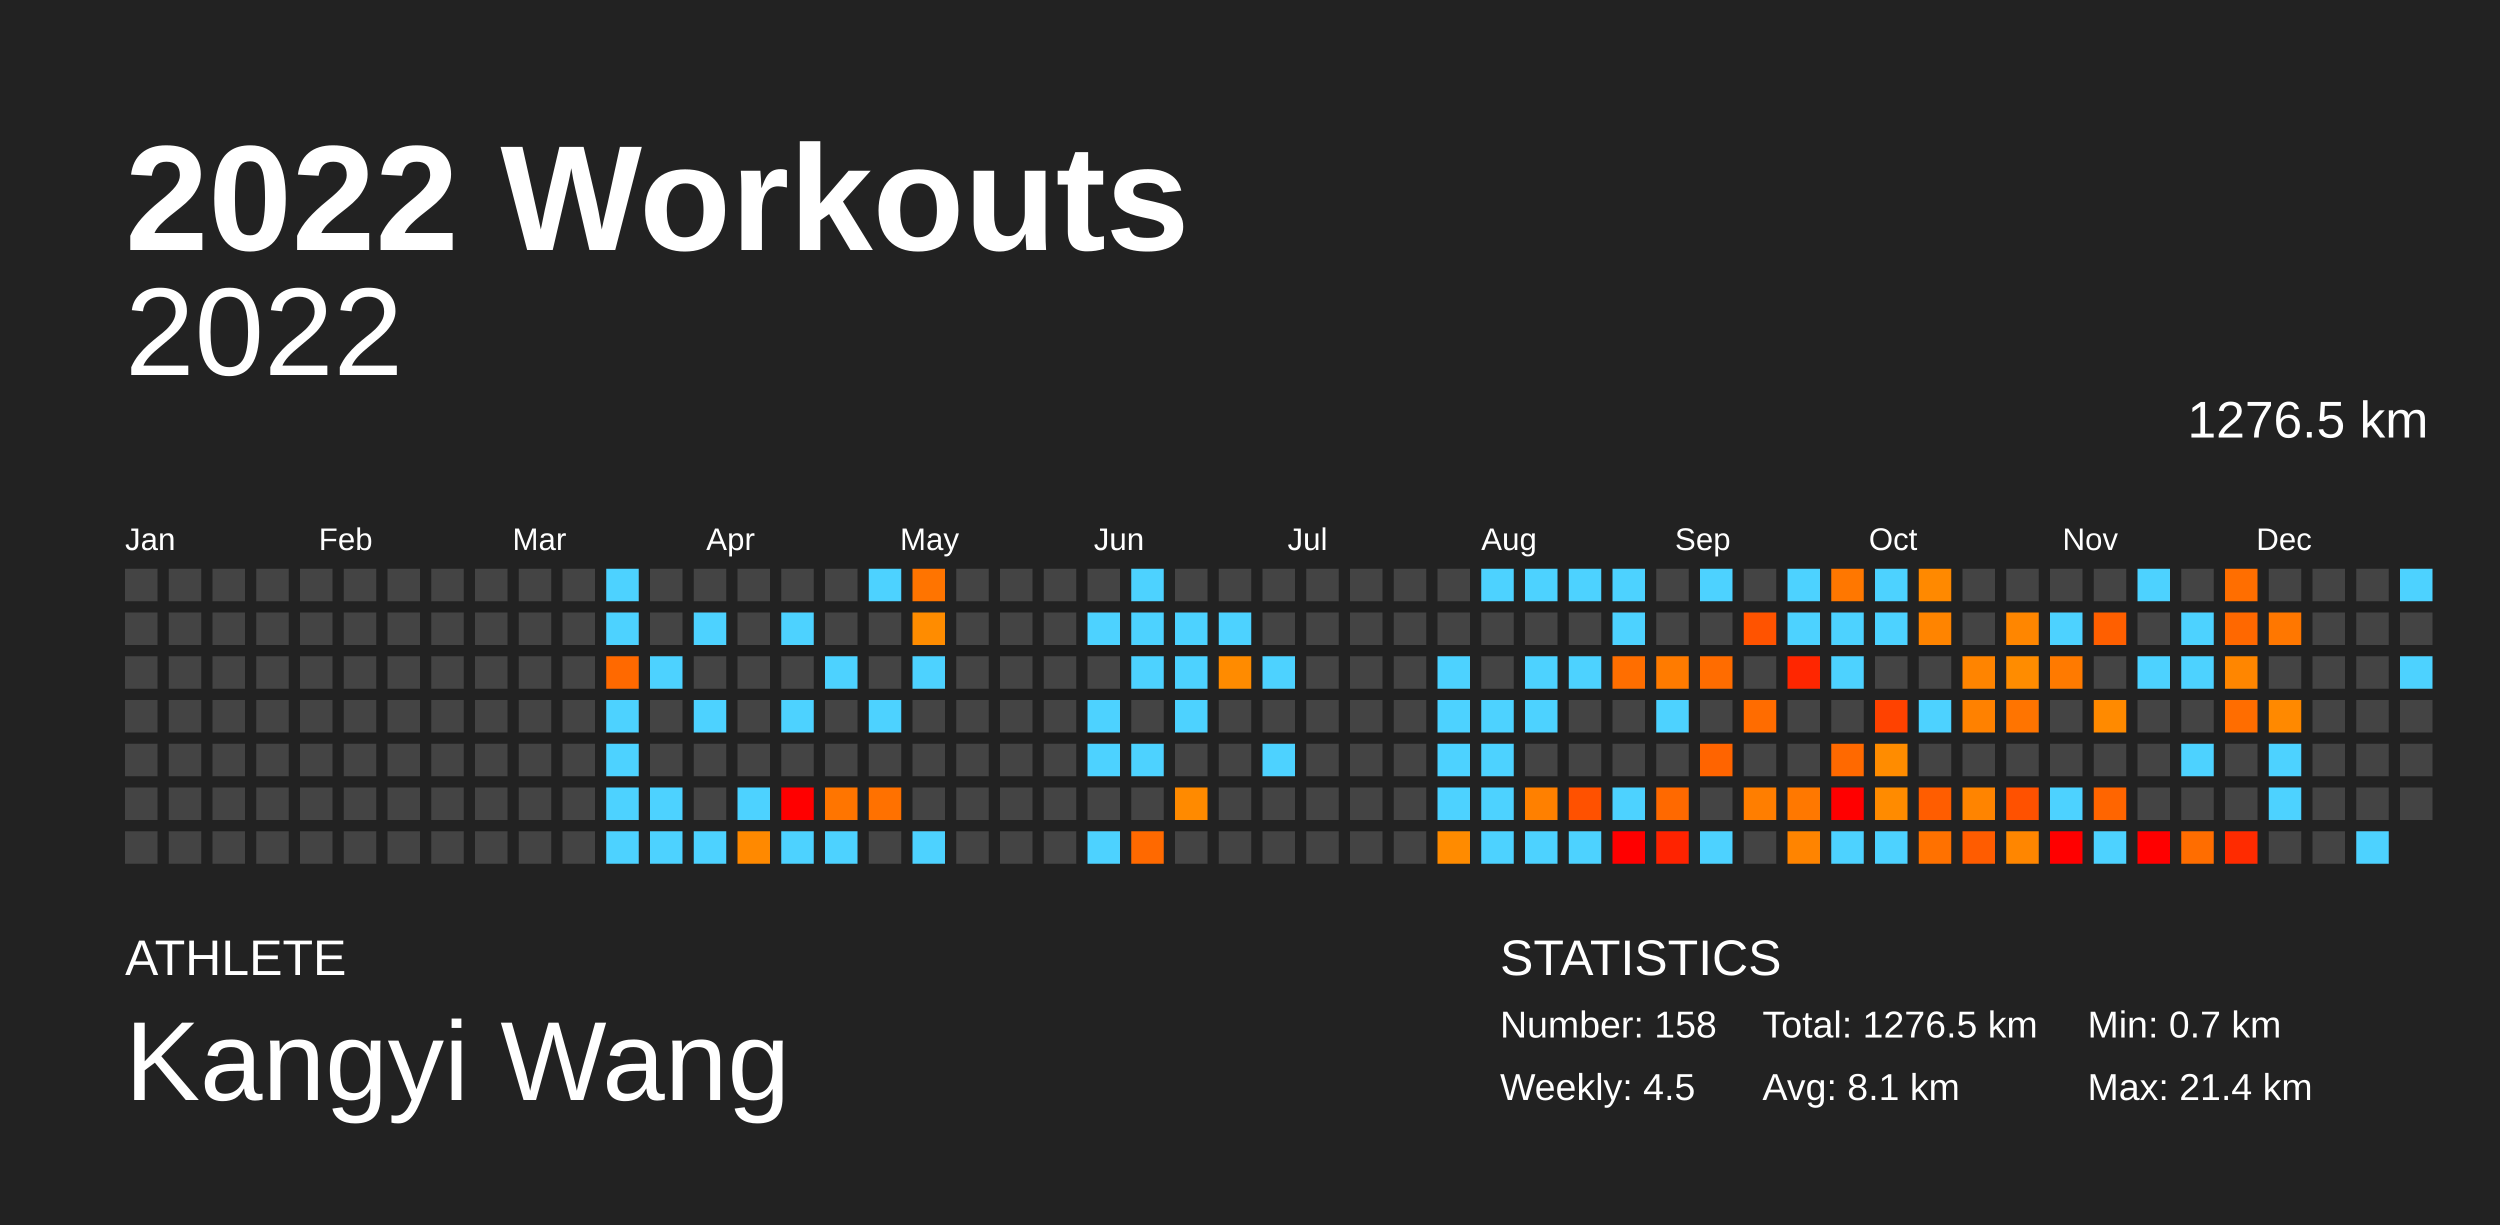
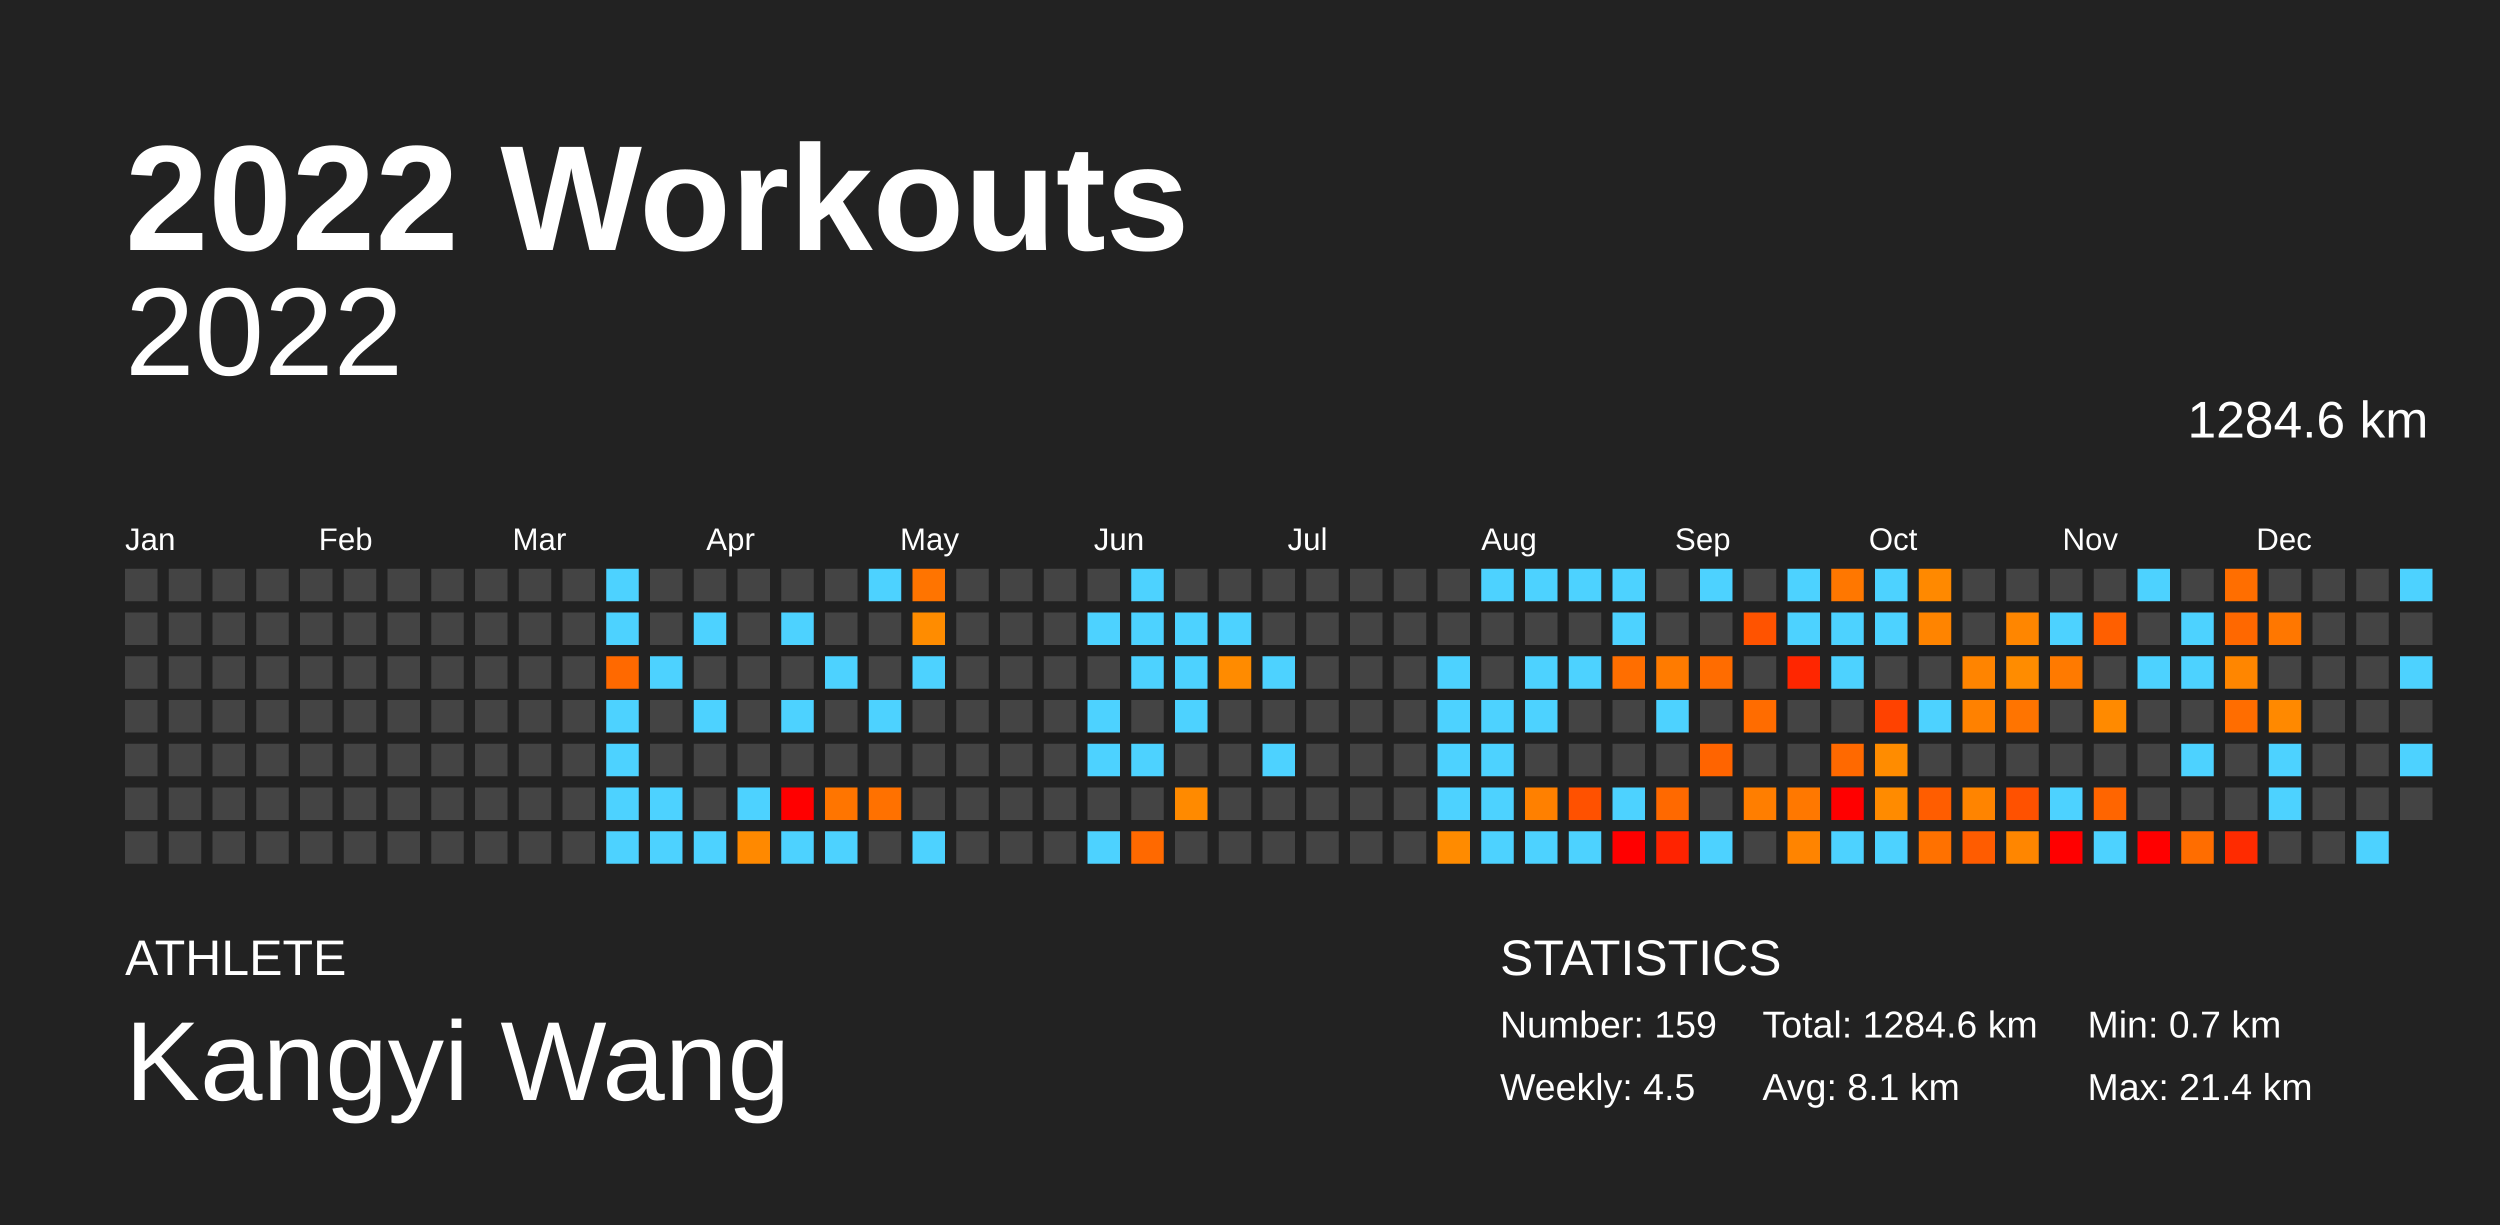
<svg xmlns="http://www.w3.org/2000/svg" baseProfile="full" height="98mm" version="1.1" viewBox="0,0,200,98" width="200mm">
  <defs />
  <rect fill="#222222" height="98" width="200" x="0" y="0" />
  <text fill="#FFFFFF" style="font-size:12px; font-family:Arial; font-weight:bold;" x="10" y="20">2022 Workouts</text>
  <text fill="#FFFFFF" style="font-size:4px; font-family:Arial" x="10" y="78">ATHLETE</text>
  <text fill="#FFFFFF" style="font-size:9px; font-family:Arial" x="10" y="88">Kangyi Wang</text>
  <text fill="#FFFFFF" style="font-size:4px; font-family:Arial" x="120" y="78">STATISTICS</text>
-   <text fill="#FFFFFF" style="font-size:3px; font-family:Arial" x="120" y="83">Number: 158</text>
+   <text fill="#FFFFFF" style="font-size:3px; font-family:Arial" x="120" y="83">Number: 159</text>
  <text fill="#FFFFFF" style="font-size:3px; font-family:Arial" x="120" y="88">Weekly: 4.5</text>
-   <text fill="#FFFFFF" style="font-size:3px; font-family:Arial" x="141" y="83">Total: 1276.5 km</text>
+   <text fill="#FFFFFF" style="font-size:3px; font-family:Arial" x="141" y="83">Total: 1284.6 km</text>
  <text fill="#FFFFFF" style="font-size:3px; font-family:Arial" x="141" y="88">Avg: 8.1 km</text>
  <text fill="#FFFFFF" style="font-size:3px; font-family:Arial" x="167" y="83">Min: 0.7 km</text>
  <text fill="#FFFFFF" style="font-size:3px; font-family:Arial" x="167" y="88">Max: 21.4 km</text>
  <text alignment-baseline="hanging" fill="#FFFFFF" style="font-size:10.0px; font-family:Arial;" x="10" y="30">2022</text>
-   <text alignment-baseline="hanging" fill="#FFFFFF" style="font-size:4.125px; font-family:Arial;" x="175" y="35">1276.5 km</text>
+   <text alignment-baseline="hanging" fill="#FFFFFF" style="font-size:4.125px; font-family:Arial;" x="175" y="35">1284.6 km</text>
  <text fill="#FFFFFF" style="font-size:2.5px; font-family:Arial" x="10.0" y="44">Jan</text>
  <text fill="#FFFFFF" style="font-size:2.5px; font-family:Arial" x="25.5" y="44">Feb</text>
  <text fill="#FFFFFF" style="font-size:2.5px; font-family:Arial" x="41.0" y="44">Mar</text>
  <text fill="#FFFFFF" style="font-size:2.5px; font-family:Arial" x="56.5" y="44">Apr</text>
  <text fill="#FFFFFF" style="font-size:2.5px; font-family:Arial" x="72.0" y="44">May</text>
  <text fill="#FFFFFF" style="font-size:2.5px; font-family:Arial" x="87.5" y="44">Jun</text>
  <text fill="#FFFFFF" style="font-size:2.5px; font-family:Arial" x="103.0" y="44">Jul</text>
  <text fill="#FFFFFF" style="font-size:2.5px; font-family:Arial" x="118.5" y="44">Aug</text>
  <text fill="#FFFFFF" style="font-size:2.5px; font-family:Arial" x="134.0" y="44">Sep</text>
  <text fill="#FFFFFF" style="font-size:2.5px; font-family:Arial" x="149.5" y="44">Oct</text>
  <text fill="#FFFFFF" style="font-size:2.5px; font-family:Arial" x="165.0" y="44">Nov</text>
  <text fill="#FFFFFF" style="font-size:2.5px; font-family:Arial" x="180.5" y="44">Dec</text>
  <rect fill="#444444" height="2.6" width="2.6" x="10.0" y="45.5" />
  <rect fill="#444444" height="2.6" width="2.6" x="10.0" y="49.0" />
  <rect fill="#444444" height="2.6" width="2.6" x="10.0" y="52.5" />
  <rect fill="#444444" height="2.6" width="2.6" x="10.0" y="56.0" />
  <rect fill="#444444" height="2.6" width="2.6" x="10.0" y="59.5" />
  <rect fill="#444444" height="2.6" width="2.6" x="10.0" y="63.0" />
  <rect fill="#444444" height="2.6" width="2.6" x="10.0" y="66.5" />
  <rect fill="#444444" height="2.6" width="2.6" x="13.5" y="45.5" />
  <rect fill="#444444" height="2.6" width="2.6" x="13.5" y="49.0" />
  <rect fill="#444444" height="2.6" width="2.6" x="13.5" y="52.5" />
  <rect fill="#444444" height="2.6" width="2.6" x="13.5" y="56.0" />
  <rect fill="#444444" height="2.6" width="2.6" x="13.5" y="59.5" />
  <rect fill="#444444" height="2.6" width="2.6" x="13.5" y="63.0" />
  <rect fill="#444444" height="2.6" width="2.6" x="13.5" y="66.5" />
  <rect fill="#444444" height="2.6" width="2.6" x="17.0" y="45.5" />
  <rect fill="#444444" height="2.6" width="2.6" x="17.0" y="49.0" />
  <rect fill="#444444" height="2.6" width="2.6" x="17.0" y="52.5" />
  <rect fill="#444444" height="2.6" width="2.6" x="17.0" y="56.0" />
  <rect fill="#444444" height="2.6" width="2.6" x="17.0" y="59.5" />
  <rect fill="#444444" height="2.6" width="2.6" x="17.0" y="63.0" />
  <rect fill="#444444" height="2.6" width="2.6" x="17.0" y="66.5" />
  <rect fill="#444444" height="2.6" width="2.6" x="20.5" y="45.5" />
  <rect fill="#444444" height="2.6" width="2.6" x="20.5" y="49.0" />
  <rect fill="#444444" height="2.6" width="2.6" x="20.5" y="52.5" />
  <rect fill="#444444" height="2.6" width="2.6" x="20.5" y="56.0" />
  <rect fill="#444444" height="2.6" width="2.6" x="20.5" y="59.5" />
  <rect fill="#444444" height="2.6" width="2.6" x="20.5" y="63.0" />
  <rect fill="#444444" height="2.6" width="2.6" x="20.5" y="66.5" />
  <rect fill="#444444" height="2.6" width="2.6" x="24.0" y="45.5" />
  <rect fill="#444444" height="2.6" width="2.6" x="24.0" y="49.0" />
  <rect fill="#444444" height="2.6" width="2.6" x="24.0" y="52.5" />
  <rect fill="#444444" height="2.6" width="2.6" x="24.0" y="56.0" />
  <rect fill="#444444" height="2.6" width="2.6" x="24.0" y="59.5" />
  <rect fill="#444444" height="2.6" width="2.6" x="24.0" y="63.0" />
  <rect fill="#444444" height="2.6" width="2.6" x="24.0" y="66.5" />
  <rect fill="#444444" height="2.6" width="2.6" x="27.5" y="45.5" />
  <rect fill="#444444" height="2.6" width="2.6" x="27.5" y="49.0" />
  <rect fill="#444444" height="2.6" width="2.6" x="27.5" y="52.5" />
  <rect fill="#444444" height="2.6" width="2.6" x="27.5" y="56.0" />
  <rect fill="#444444" height="2.6" width="2.6" x="27.5" y="59.5" />
  <rect fill="#444444" height="2.6" width="2.6" x="27.5" y="63.0" />
  <rect fill="#444444" height="2.6" width="2.6" x="27.5" y="66.5" />
  <rect fill="#444444" height="2.6" width="2.6" x="31.0" y="45.5" />
  <rect fill="#444444" height="2.6" width="2.6" x="31.0" y="49.0" />
  <rect fill="#444444" height="2.6" width="2.6" x="31.0" y="52.5" />
  <rect fill="#444444" height="2.6" width="2.6" x="31.0" y="56.0" />
  <rect fill="#444444" height="2.6" width="2.6" x="31.0" y="59.5" />
  <rect fill="#444444" height="2.6" width="2.6" x="31.0" y="63.0" />
  <rect fill="#444444" height="2.6" width="2.6" x="31.0" y="66.5" />
  <rect fill="#444444" height="2.6" width="2.6" x="34.5" y="45.5" />
  <rect fill="#444444" height="2.6" width="2.6" x="34.5" y="49.0" />
  <rect fill="#444444" height="2.6" width="2.6" x="34.5" y="52.5" />
  <rect fill="#444444" height="2.6" width="2.6" x="34.5" y="56.0" />
  <rect fill="#444444" height="2.6" width="2.6" x="34.5" y="59.5" />
  <rect fill="#444444" height="2.6" width="2.6" x="34.5" y="63.0" />
  <rect fill="#444444" height="2.6" width="2.6" x="34.5" y="66.5" />
  <rect fill="#444444" height="2.6" width="2.6" x="38.0" y="45.5" />
  <rect fill="#444444" height="2.6" width="2.6" x="38.0" y="49.0" />
  <rect fill="#444444" height="2.6" width="2.6" x="38.0" y="52.5" />
  <rect fill="#444444" height="2.6" width="2.6" x="38.0" y="56.0" />
  <rect fill="#444444" height="2.6" width="2.6" x="38.0" y="59.5" />
  <rect fill="#444444" height="2.6" width="2.6" x="38.0" y="63.0" />
  <rect fill="#444444" height="2.6" width="2.6" x="38.0" y="66.5" />
  <rect fill="#444444" height="2.6" width="2.6" x="41.5" y="45.5" />
  <rect fill="#444444" height="2.6" width="2.6" x="41.5" y="49.0" />
  <rect fill="#444444" height="2.6" width="2.6" x="41.5" y="52.5" />
  <rect fill="#444444" height="2.6" width="2.6" x="41.5" y="56.0" />
  <rect fill="#444444" height="2.6" width="2.6" x="41.5" y="59.5" />
  <rect fill="#444444" height="2.6" width="2.6" x="41.5" y="63.0" />
  <rect fill="#444444" height="2.6" width="2.6" x="41.5" y="66.5" />
  <rect fill="#444444" height="2.6" width="2.6" x="45.0" y="45.5" />
  <rect fill="#444444" height="2.6" width="2.6" x="45.0" y="49.0" />
  <rect fill="#444444" height="2.6" width="2.6" x="45.0" y="52.5" />
  <rect fill="#444444" height="2.6" width="2.6" x="45.0" y="56.0" />
  <rect fill="#444444" height="2.6" width="2.6" x="45.0" y="59.5" />
  <rect fill="#444444" height="2.6" width="2.6" x="45.0" y="63.0" />
  <rect fill="#444444" height="2.6" width="2.6" x="45.0" y="66.5" />
  <rect fill="#4dd2ff" height="2.6" width="2.6" x="48.5" y="45.5" />
  <rect fill="#4dd2ff" height="2.6" width="2.6" x="48.5" y="49.0" />
  <rect fill="#ff6900" height="2.6" width="2.6" x="48.5" y="52.5" />
  <rect fill="#4dd2ff" height="2.6" width="2.6" x="48.5" y="56.0" />
  <rect fill="#4dd2ff" height="2.6" width="2.6" x="48.5" y="59.5" />
  <rect fill="#4dd2ff" height="2.6" width="2.6" x="48.5" y="63.0" />
  <rect fill="#4dd2ff" height="2.6" width="2.6" x="48.5" y="66.5" />
  <rect fill="#444444" height="2.6" width="2.6" x="52.0" y="45.5" />
  <rect fill="#444444" height="2.6" width="2.6" x="52.0" y="49.0" />
  <rect fill="#4dd2ff" height="2.6" width="2.6" x="52.0" y="52.5" />
  <rect fill="#444444" height="2.6" width="2.6" x="52.0" y="56.0" />
  <rect fill="#444444" height="2.6" width="2.6" x="52.0" y="59.5" />
  <rect fill="#4dd2ff" height="2.6" width="2.6" x="52.0" y="63.0" />
  <rect fill="#4dd2ff" height="2.6" width="2.6" x="52.0" y="66.5" />
  <rect fill="#444444" height="2.6" width="2.6" x="55.5" y="45.5" />
  <rect fill="#4dd2ff" height="2.6" width="2.6" x="55.5" y="49.0" />
  <rect fill="#444444" height="2.6" width="2.6" x="55.5" y="52.5" />
  <rect fill="#4dd2ff" height="2.6" width="2.6" x="55.5" y="56.0" />
  <rect fill="#444444" height="2.6" width="2.6" x="55.5" y="59.5" />
  <rect fill="#444444" height="2.6" width="2.6" x="55.5" y="63.0" />
  <rect fill="#4dd2ff" height="2.6" width="2.6" x="55.5" y="66.5" />
  <rect fill="#444444" height="2.6" width="2.6" x="59.0" y="45.5" />
  <rect fill="#444444" height="2.6" width="2.6" x="59.0" y="49.0" />
  <rect fill="#444444" height="2.6" width="2.6" x="59.0" y="52.5" />
  <rect fill="#444444" height="2.6" width="2.6" x="59.0" y="56.0" />
  <rect fill="#444444" height="2.6" width="2.6" x="59.0" y="59.5" />
  <rect fill="#4dd2ff" height="2.6" width="2.6" x="59.0" y="63.0" />
  <rect fill="#ff8900" height="2.6" width="2.6" x="59.0" y="66.5" />
  <rect fill="#444444" height="2.6" width="2.6" x="62.5" y="45.5" />
  <rect fill="#4dd2ff" height="2.6" width="2.6" x="62.5" y="49.0" />
  <rect fill="#444444" height="2.6" width="2.6" x="62.5" y="52.5" />
  <rect fill="#4dd2ff" height="2.6" width="2.6" x="62.5" y="56.0" />
  <rect fill="#444444" height="2.6" width="2.6" x="62.5" y="59.5" />
  <rect fill="red" height="2.6" width="2.6" x="62.5" y="63.0" />
  <rect fill="#4dd2ff" height="2.6" width="2.6" x="62.5" y="66.5" />
  <rect fill="#444444" height="2.6" width="2.6" x="66.0" y="45.5" />
  <rect fill="#444444" height="2.6" width="2.6" x="66.0" y="49.0" />
  <rect fill="#4dd2ff" height="2.6" width="2.6" x="66.0" y="52.5" />
  <rect fill="#444444" height="2.6" width="2.6" x="66.0" y="56.0" />
  <rect fill="#444444" height="2.6" width="2.6" x="66.0" y="59.5" />
  <rect fill="#ff7500" height="2.6" width="2.6" x="66.0" y="63.0" />
  <rect fill="#4dd2ff" height="2.6" width="2.6" x="66.0" y="66.5" />
  <rect fill="#4dd2ff" height="2.6" width="2.6" x="69.5" y="45.5" />
  <rect fill="#444444" height="2.6" width="2.6" x="69.5" y="49.0" />
  <rect fill="#444444" height="2.6" width="2.6" x="69.5" y="52.5" />
  <rect fill="#4dd2ff" height="2.6" width="2.6" x="69.5" y="56.0" />
  <rect fill="#444444" height="2.6" width="2.6" x="69.5" y="59.5" />
  <rect fill="#ff7100" height="2.6" width="2.6" x="69.5" y="63.0" />
  <rect fill="#444444" height="2.6" width="2.6" x="69.5" y="66.5" />
  <rect fill="#ff7400" height="2.6" width="2.6" x="73.0" y="45.5" />
  <rect fill="#ff8c00" height="2.6" width="2.6" x="73.0" y="49.0" />
  <rect fill="#4dd2ff" height="2.6" width="2.6" x="73.0" y="52.5" />
  <rect fill="#444444" height="2.6" width="2.6" x="73.0" y="56.0" />
  <rect fill="#444444" height="2.6" width="2.6" x="73.0" y="59.5" />
  <rect fill="#444444" height="2.6" width="2.6" x="73.0" y="63.0" />
  <rect fill="#4dd2ff" height="2.6" width="2.6" x="73.0" y="66.5" />
  <rect fill="#444444" height="2.6" width="2.6" x="76.5" y="45.5" />
  <rect fill="#444444" height="2.6" width="2.6" x="76.5" y="49.0" />
  <rect fill="#444444" height="2.6" width="2.6" x="76.5" y="52.5" />
  <rect fill="#444444" height="2.6" width="2.6" x="76.5" y="56.0" />
  <rect fill="#444444" height="2.6" width="2.6" x="76.5" y="59.5" />
  <rect fill="#444444" height="2.6" width="2.6" x="76.5" y="63.0" />
  <rect fill="#444444" height="2.6" width="2.6" x="76.5" y="66.5" />
  <rect fill="#444444" height="2.6" width="2.6" x="80.0" y="45.5" />
  <rect fill="#444444" height="2.6" width="2.6" x="80.0" y="49.0" />
  <rect fill="#444444" height="2.6" width="2.6" x="80.0" y="52.5" />
  <rect fill="#444444" height="2.6" width="2.6" x="80.0" y="56.0" />
  <rect fill="#444444" height="2.6" width="2.6" x="80.0" y="59.5" />
  <rect fill="#444444" height="2.6" width="2.6" x="80.0" y="63.0" />
  <rect fill="#444444" height="2.6" width="2.6" x="80.0" y="66.5" />
  <rect fill="#444444" height="2.6" width="2.6" x="83.5" y="45.5" />
  <rect fill="#444444" height="2.6" width="2.6" x="83.5" y="49.0" />
  <rect fill="#444444" height="2.6" width="2.6" x="83.5" y="52.5" />
  <rect fill="#444444" height="2.6" width="2.6" x="83.5" y="56.0" />
  <rect fill="#444444" height="2.6" width="2.6" x="83.5" y="59.5" />
  <rect fill="#444444" height="2.6" width="2.6" x="83.5" y="63.0" />
  <rect fill="#444444" height="2.6" width="2.6" x="83.5" y="66.5" />
  <rect fill="#444444" height="2.6" width="2.6" x="87.0" y="45.5" />
  <rect fill="#4dd2ff" height="2.6" width="2.6" x="87.0" y="49.0" />
  <rect fill="#444444" height="2.6" width="2.6" x="87.0" y="52.5" />
  <rect fill="#4dd2ff" height="2.6" width="2.6" x="87.0" y="56.0" />
  <rect fill="#4dd2ff" height="2.6" width="2.6" x="87.0" y="59.5" />
  <rect fill="#444444" height="2.6" width="2.6" x="87.0" y="63.0" />
  <rect fill="#4dd2ff" height="2.6" width="2.6" x="87.0" y="66.5" />
  <rect fill="#4dd2ff" height="2.6" width="2.6" x="90.5" y="45.5" />
  <rect fill="#4dd2ff" height="2.6" width="2.6" x="90.5" y="49.0" />
  <rect fill="#4dd2ff" height="2.6" width="2.6" x="90.5" y="52.5" />
  <rect fill="#444444" height="2.6" width="2.6" x="90.5" y="56.0" />
  <rect fill="#4dd2ff" height="2.6" width="2.6" x="90.5" y="59.5" />
  <rect fill="#444444" height="2.6" width="2.6" x="90.5" y="63.0" />
  <rect fill="#ff6900" height="2.6" width="2.6" x="90.5" y="66.5" />
  <rect fill="#444444" height="2.6" width="2.6" x="94.0" y="45.5" />
  <rect fill="#4dd2ff" height="2.6" width="2.6" x="94.0" y="49.0" />
  <rect fill="#4dd2ff" height="2.6" width="2.6" x="94.0" y="52.5" />
  <rect fill="#4dd2ff" height="2.6" width="2.6" x="94.0" y="56.0" />
  <rect fill="#444444" height="2.6" width="2.6" x="94.0" y="59.5" />
  <rect fill="#ff8a00" height="2.6" width="2.6" x="94.0" y="63.0" />
  <rect fill="#444444" height="2.6" width="2.6" x="94.0" y="66.5" />
  <rect fill="#444444" height="2.6" width="2.6" x="97.5" y="45.5" />
  <rect fill="#4dd2ff" height="2.6" width="2.6" x="97.5" y="49.0" />
  <rect fill="#ff8b00" height="2.6" width="2.6" x="97.5" y="52.5" />
  <rect fill="#444444" height="2.6" width="2.6" x="97.5" y="56.0" />
  <rect fill="#444444" height="2.6" width="2.6" x="97.5" y="59.5" />
  <rect fill="#444444" height="2.6" width="2.6" x="97.5" y="63.0" />
  <rect fill="#444444" height="2.6" width="2.6" x="97.5" y="66.5" />
  <rect fill="#444444" height="2.6" width="2.6" x="101.0" y="45.5" />
  <rect fill="#444444" height="2.6" width="2.6" x="101.0" y="49.0" />
  <rect fill="#4dd2ff" height="2.6" width="2.6" x="101.0" y="52.5" />
  <rect fill="#444444" height="2.6" width="2.6" x="101.0" y="56.0" />
  <rect fill="#4dd2ff" height="2.6" width="2.6" x="101.0" y="59.5" />
  <rect fill="#444444" height="2.6" width="2.6" x="101.0" y="63.0" />
  <rect fill="#444444" height="2.6" width="2.6" x="101.0" y="66.5" />
  <rect fill="#444444" height="2.6" width="2.6" x="104.5" y="45.5" />
  <rect fill="#444444" height="2.6" width="2.6" x="104.5" y="49.0" />
  <rect fill="#444444" height="2.6" width="2.6" x="104.5" y="52.5" />
  <rect fill="#444444" height="2.6" width="2.6" x="104.5" y="56.0" />
  <rect fill="#444444" height="2.6" width="2.6" x="104.5" y="59.5" />
  <rect fill="#444444" height="2.6" width="2.6" x="104.5" y="63.0" />
  <rect fill="#444444" height="2.6" width="2.6" x="104.5" y="66.5" />
  <rect fill="#444444" height="2.6" width="2.6" x="108.0" y="45.5" />
  <rect fill="#444444" height="2.6" width="2.6" x="108.0" y="49.0" />
  <rect fill="#444444" height="2.6" width="2.6" x="108.0" y="52.5" />
  <rect fill="#444444" height="2.6" width="2.6" x="108.0" y="56.0" />
  <rect fill="#444444" height="2.6" width="2.6" x="108.0" y="59.5" />
  <rect fill="#444444" height="2.6" width="2.6" x="108.0" y="63.0" />
  <rect fill="#444444" height="2.6" width="2.6" x="108.0" y="66.5" />
  <rect fill="#444444" height="2.6" width="2.6" x="111.5" y="45.5" />
  <rect fill="#444444" height="2.6" width="2.6" x="111.5" y="49.0" />
  <rect fill="#444444" height="2.6" width="2.6" x="111.5" y="52.5" />
  <rect fill="#444444" height="2.6" width="2.6" x="111.5" y="56.0" />
  <rect fill="#444444" height="2.6" width="2.6" x="111.5" y="59.5" />
  <rect fill="#444444" height="2.6" width="2.6" x="111.5" y="63.0" />
  <rect fill="#444444" height="2.6" width="2.6" x="111.5" y="66.5" />
  <rect fill="#444444" height="2.6" width="2.6" x="115.0" y="45.5" />
  <rect fill="#444444" height="2.6" width="2.6" x="115.0" y="49.0" />
  <rect fill="#4dd2ff" height="2.6" width="2.6" x="115.0" y="52.5" />
  <rect fill="#4dd2ff" height="2.6" width="2.6" x="115.0" y="56.0" />
  <rect fill="#4dd2ff" height="2.6" width="2.6" x="115.0" y="59.5" />
  <rect fill="#4dd2ff" height="2.6" width="2.6" x="115.0" y="63.0" />
  <rect fill="#ff8b00" height="2.6" width="2.6" x="115.0" y="66.5" />
  <rect fill="#4dd2ff" height="2.6" width="2.6" x="118.5" y="45.5" />
  <rect fill="#444444" height="2.6" width="2.6" x="118.5" y="49.0" />
  <rect fill="#444444" height="2.6" width="2.6" x="118.5" y="52.5" />
  <rect fill="#4dd2ff" height="2.6" width="2.6" x="118.5" y="56.0" />
  <rect fill="#4dd2ff" height="2.6" width="2.6" x="118.5" y="59.5" />
  <rect fill="#4dd2ff" height="2.6" width="2.6" x="118.5" y="63.0" />
  <rect fill="#4dd2ff" height="2.6" width="2.6" x="118.5" y="66.5" />
  <rect fill="#4dd2ff" height="2.6" width="2.6" x="122.0" y="45.5" />
  <rect fill="#444444" height="2.6" width="2.6" x="122.0" y="49.0" />
  <rect fill="#4dd2ff" height="2.6" width="2.6" x="122.0" y="52.5" />
  <rect fill="#4dd2ff" height="2.6" width="2.6" x="122.0" y="56.0" />
  <rect fill="#444444" height="2.6" width="2.6" x="122.0" y="59.5" />
  <rect fill="#ff8000" height="2.6" width="2.6" x="122.0" y="63.0" />
  <rect fill="#4dd2ff" height="2.6" width="2.6" x="122.0" y="66.5" />
  <rect fill="#4dd2ff" height="2.6" width="2.6" x="125.5" y="45.5" />
  <rect fill="#444444" height="2.6" width="2.6" x="125.5" y="49.0" />
  <rect fill="#4dd2ff" height="2.6" width="2.6" x="125.5" y="52.5" />
  <rect fill="#444444" height="2.6" width="2.6" x="125.5" y="56.0" />
  <rect fill="#444444" height="2.6" width="2.6" x="125.5" y="59.5" />
  <rect fill="#ff5100" height="2.6" width="2.6" x="125.5" y="63.0" />
  <rect fill="#4dd2ff" height="2.6" width="2.6" x="125.5" y="66.5" />
  <rect fill="#4dd2ff" height="2.6" width="2.6" x="129.0" y="45.5" />
  <rect fill="#4dd2ff" height="2.6" width="2.6" x="129.0" y="49.0" />
  <rect fill="#ff6e00" height="2.6" width="2.6" x="129.0" y="52.5" />
  <rect fill="#444444" height="2.6" width="2.6" x="129.0" y="56.0" />
  <rect fill="#444444" height="2.6" width="2.6" x="129.0" y="59.5" />
  <rect fill="#4dd2ff" height="2.6" width="2.6" x="129.0" y="63.0" />
  <rect fill="red" height="2.6" width="2.6" x="129.0" y="66.5" />
  <rect fill="#444444" height="2.6" width="2.6" x="132.5" y="45.5" />
  <rect fill="#444444" height="2.6" width="2.6" x="132.5" y="49.0" />
  <rect fill="#ff7b00" height="2.6" width="2.6" x="132.5" y="52.5" />
  <rect fill="#4dd2ff" height="2.6" width="2.6" x="132.5" y="56.0" />
  <rect fill="#444444" height="2.6" width="2.6" x="132.5" y="59.5" />
  <rect fill="#ff6900" height="2.6" width="2.6" x="132.5" y="63.0" />
  <rect fill="#ff2300" height="2.6" width="2.6" x="132.5" y="66.5" />
  <rect fill="#4dd2ff" height="2.6" width="2.6" x="136.0" y="45.5" />
  <rect fill="#444444" height="2.6" width="2.6" x="136.0" y="49.0" />
  <rect fill="#ff6c00" height="2.6" width="2.6" x="136.0" y="52.5" />
  <rect fill="#444444" height="2.6" width="2.6" x="136.0" y="56.0" />
  <rect fill="#ff6400" height="2.6" width="2.6" x="136.0" y="59.5" />
  <rect fill="#444444" height="2.6" width="2.6" x="136.0" y="63.0" />
  <rect fill="#4dd2ff" height="2.6" width="2.6" x="136.0" y="66.5" />
  <rect fill="#444444" height="2.6" width="2.6" x="139.5" y="45.5" />
  <rect fill="#ff5300" height="2.6" width="2.6" x="139.5" y="49.0" />
  <rect fill="#444444" height="2.6" width="2.6" x="139.5" y="52.5" />
  <rect fill="#ff6c00" height="2.6" width="2.6" x="139.5" y="56.0" />
  <rect fill="#444444" height="2.6" width="2.6" x="139.5" y="59.5" />
  <rect fill="#ff7e00" height="2.6" width="2.6" x="139.5" y="63.0" />
  <rect fill="#444444" height="2.6" width="2.6" x="139.5" y="66.5" />
  <rect fill="#4dd2ff" height="2.6" width="2.6" x="143.0" y="45.5" />
  <rect fill="#4dd2ff" height="2.6" width="2.6" x="143.0" y="49.0" />
  <rect fill="#ff2600" height="2.6" width="2.6" x="143.0" y="52.5" />
  <rect fill="#444444" height="2.6" width="2.6" x="143.0" y="56.0" />
  <rect fill="#444444" height="2.6" width="2.6" x="143.0" y="59.5" />
  <rect fill="#ff7800" height="2.6" width="2.6" x="143.0" y="63.0" />
  <rect fill="#ff8400" height="2.6" width="2.6" x="143.0" y="66.5" />
  <rect fill="#ff7700" height="2.6" width="2.6" x="146.5" y="45.5" />
  <rect fill="#4dd2ff" height="2.6" width="2.6" x="146.5" y="49.0" />
  <rect fill="#4dd2ff" height="2.6" width="2.6" x="146.5" y="52.5" />
  <rect fill="#444444" height="2.6" width="2.6" x="146.5" y="56.0" />
  <rect fill="#ff6900" height="2.6" width="2.6" x="146.5" y="59.5" />
  <rect fill="red" height="2.6" width="2.6" x="146.5" y="63.0" />
  <rect fill="#4dd2ff" height="2.6" width="2.6" x="146.5" y="66.5" />
  <rect fill="#4dd2ff" height="2.6" width="2.6" x="150.0" y="45.5" />
  <rect fill="#4dd2ff" height="2.6" width="2.6" x="150.0" y="49.0" />
  <rect fill="#444444" height="2.6" width="2.6" x="150.0" y="52.5" />
  <rect fill="#ff4200" height="2.6" width="2.6" x="150.0" y="56.0" />
  <rect fill="#ff8c00" height="2.6" width="2.6" x="150.0" y="59.5" />
  <rect fill="#ff8b00" height="2.6" width="2.6" x="150.0" y="63.0" />
  <rect fill="#4dd2ff" height="2.6" width="2.6" x="150.0" y="66.5" />
  <rect fill="#ff8900" height="2.6" width="2.6" x="153.5" y="45.5" />
  <rect fill="#ff8400" height="2.6" width="2.6" x="153.5" y="49.0" />
  <rect fill="#444444" height="2.6" width="2.6" x="153.5" y="52.5" />
  <rect fill="#4dd2ff" height="2.6" width="2.6" x="153.5" y="56.0" />
  <rect fill="#444444" height="2.6" width="2.6" x="153.5" y="59.5" />
  <rect fill="#ff5d00" height="2.6" width="2.6" x="153.5" y="63.0" />
  <rect fill="#ff7100" height="2.6" width="2.6" x="153.5" y="66.5" />
  <rect fill="#444444" height="2.6" width="2.6" x="157.0" y="45.5" />
  <rect fill="#444444" height="2.6" width="2.6" x="157.0" y="49.0" />
  <rect fill="#ff8400" height="2.6" width="2.6" x="157.0" y="52.5" />
  <rect fill="#ff8100" height="2.6" width="2.6" x="157.0" y="56.0" />
  <rect fill="#444444" height="2.6" width="2.6" x="157.0" y="59.5" />
  <rect fill="#ff8400" height="2.6" width="2.6" x="157.0" y="63.0" />
  <rect fill="#ff5c00" height="2.6" width="2.6" x="157.0" y="66.5" />
  <rect fill="#444444" height="2.6" width="2.6" x="160.5" y="45.5" />
  <rect fill="#ff8600" height="2.6" width="2.6" x="160.5" y="49.0" />
  <rect fill="#ff8c00" height="2.6" width="2.6" x="160.5" y="52.5" />
  <rect fill="#ff7400" height="2.6" width="2.6" x="160.5" y="56.0" />
  <rect fill="#444444" height="2.6" width="2.6" x="160.5" y="59.5" />
  <rect fill="#ff5100" height="2.6" width="2.6" x="160.5" y="63.0" />
  <rect fill="#ff8600" height="2.6" width="2.6" x="160.5" y="66.5" />
  <rect fill="#444444" height="2.6" width="2.6" x="164.0" y="45.5" />
  <rect fill="#4dd2ff" height="2.6" width="2.6" x="164.0" y="49.0" />
  <rect fill="#ff7a00" height="2.6" width="2.6" x="164.0" y="52.5" />
  <rect fill="#444444" height="2.6" width="2.6" x="164.0" y="56.0" />
  <rect fill="#444444" height="2.6" width="2.6" x="164.0" y="59.5" />
  <rect fill="#4dd2ff" height="2.6" width="2.6" x="164.0" y="63.0" />
  <rect fill="red" height="2.6" width="2.6" x="164.0" y="66.5" />
  <rect fill="#444444" height="2.6" width="2.6" x="167.5" y="45.5" />
  <rect fill="#ff5f00" height="2.6" width="2.6" x="167.5" y="49.0" />
  <rect fill="#444444" height="2.6" width="2.6" x="167.5" y="52.5" />
  <rect fill="#ff8a00" height="2.6" width="2.6" x="167.5" y="56.0" />
  <rect fill="#444444" height="2.6" width="2.6" x="167.5" y="59.5" />
  <rect fill="#ff6500" height="2.6" width="2.6" x="167.5" y="63.0" />
  <rect fill="#4dd2ff" height="2.6" width="2.6" x="167.5" y="66.5" />
  <rect fill="#4dd2ff" height="2.6" width="2.6" x="171.0" y="45.5" />
  <rect fill="#444444" height="2.6" width="2.6" x="171.0" y="49.0" />
  <rect fill="#4dd2ff" height="2.6" width="2.6" x="171.0" y="52.5" />
  <rect fill="#444444" height="2.6" width="2.6" x="171.0" y="56.0" />
  <rect fill="#444444" height="2.6" width="2.6" x="171.0" y="59.5" />
  <rect fill="#444444" height="2.6" width="2.6" x="171.0" y="63.0" />
  <rect fill="red" height="2.6" width="2.6" x="171.0" y="66.5" />
  <rect fill="#444444" height="2.6" width="2.6" x="174.5" y="45.5" />
  <rect fill="#4dd2ff" height="2.6" width="2.6" x="174.5" y="49.0" />
  <rect fill="#4dd2ff" height="2.6" width="2.6" x="174.5" y="52.5" />
  <rect fill="#444444" height="2.6" width="2.6" x="174.5" y="56.0" />
  <rect fill="#4dd2ff" height="2.6" width="2.6" x="174.5" y="59.5" />
  <rect fill="#444444" height="2.6" width="2.6" x="174.5" y="63.0" />
  <rect fill="#ff6d00" height="2.6" width="2.6" x="174.5" y="66.5" />
  <rect fill="#ff6e00" height="2.6" width="2.6" x="178.0" y="45.5" />
  <rect fill="#ff6800" height="2.6" width="2.6" x="178.0" y="49.0" />
  <rect fill="#ff8600" height="2.6" width="2.6" x="178.0" y="52.5" />
  <rect fill="#ff6d00" height="2.6" width="2.6" x="178.0" y="56.0" />
  <rect fill="#444444" height="2.6" width="2.6" x="178.0" y="59.5" />
  <rect fill="#444444" height="2.6" width="2.6" x="178.0" y="63.0" />
  <rect fill="#ff2b00" height="2.6" width="2.6" x="178.0" y="66.5" />
  <rect fill="#444444" height="2.6" width="2.6" x="181.5" y="45.5" />
  <rect fill="#ff7700" height="2.6" width="2.6" x="181.5" y="49.0" />
  <rect fill="#444444" height="2.6" width="2.6" x="181.5" y="52.5" />
  <rect fill="#ff8900" height="2.6" width="2.6" x="181.5" y="56.0" />
  <rect fill="#4dd2ff" height="2.6" width="2.6" x="181.5" y="59.5" />
  <rect fill="#4dd2ff" height="2.6" width="2.6" x="181.5" y="63.0" />
  <rect fill="#444444" height="2.6" width="2.6" x="181.5" y="66.5" />
  <rect fill="#444444" height="2.6" width="2.6" x="185.0" y="45.5" />
  <rect fill="#444444" height="2.6" width="2.6" x="185.0" y="49.0" />
  <rect fill="#444444" height="2.6" width="2.6" x="185.0" y="52.5" />
  <rect fill="#444444" height="2.6" width="2.6" x="185.0" y="56.0" />
  <rect fill="#444444" height="2.6" width="2.6" x="185.0" y="59.5" />
  <rect fill="#444444" height="2.6" width="2.6" x="185.0" y="63.0" />
  <rect fill="#444444" height="2.6" width="2.6" x="185.0" y="66.5" />
  <rect fill="#444444" height="2.6" width="2.6" x="188.5" y="45.5" />
  <rect fill="#444444" height="2.6" width="2.6" x="188.5" y="49.0" />
  <rect fill="#444444" height="2.6" width="2.6" x="188.5" y="52.5" />
  <rect fill="#444444" height="2.6" width="2.6" x="188.5" y="56.0" />
  <rect fill="#444444" height="2.6" width="2.6" x="188.5" y="59.5" />
  <rect fill="#444444" height="2.6" width="2.6" x="188.5" y="63.0" />
  <rect fill="#4dd2ff" height="2.6" width="2.6" x="188.5" y="66.5" />
  <rect fill="#4dd2ff" height="2.6" width="2.6" x="192.0" y="45.5" />
  <rect fill="#444444" height="2.6" width="2.6" x="192.0" y="49.0" />
  <rect fill="#4dd2ff" height="2.6" width="2.6" x="192.0" y="52.5" />
  <rect fill="#444444" height="2.6" width="2.6" x="192.0" y="56.0" />
-   <rect fill="#444444" height="2.6" width="2.6" x="192.0" y="59.5" />
+   <rect fill="#4dd2ff" height="2.6" width="2.6" x="192.0" y="59.5" />
  <rect fill="#444444" height="2.6" width="2.6" x="192.0" y="63.0" />
</svg>
